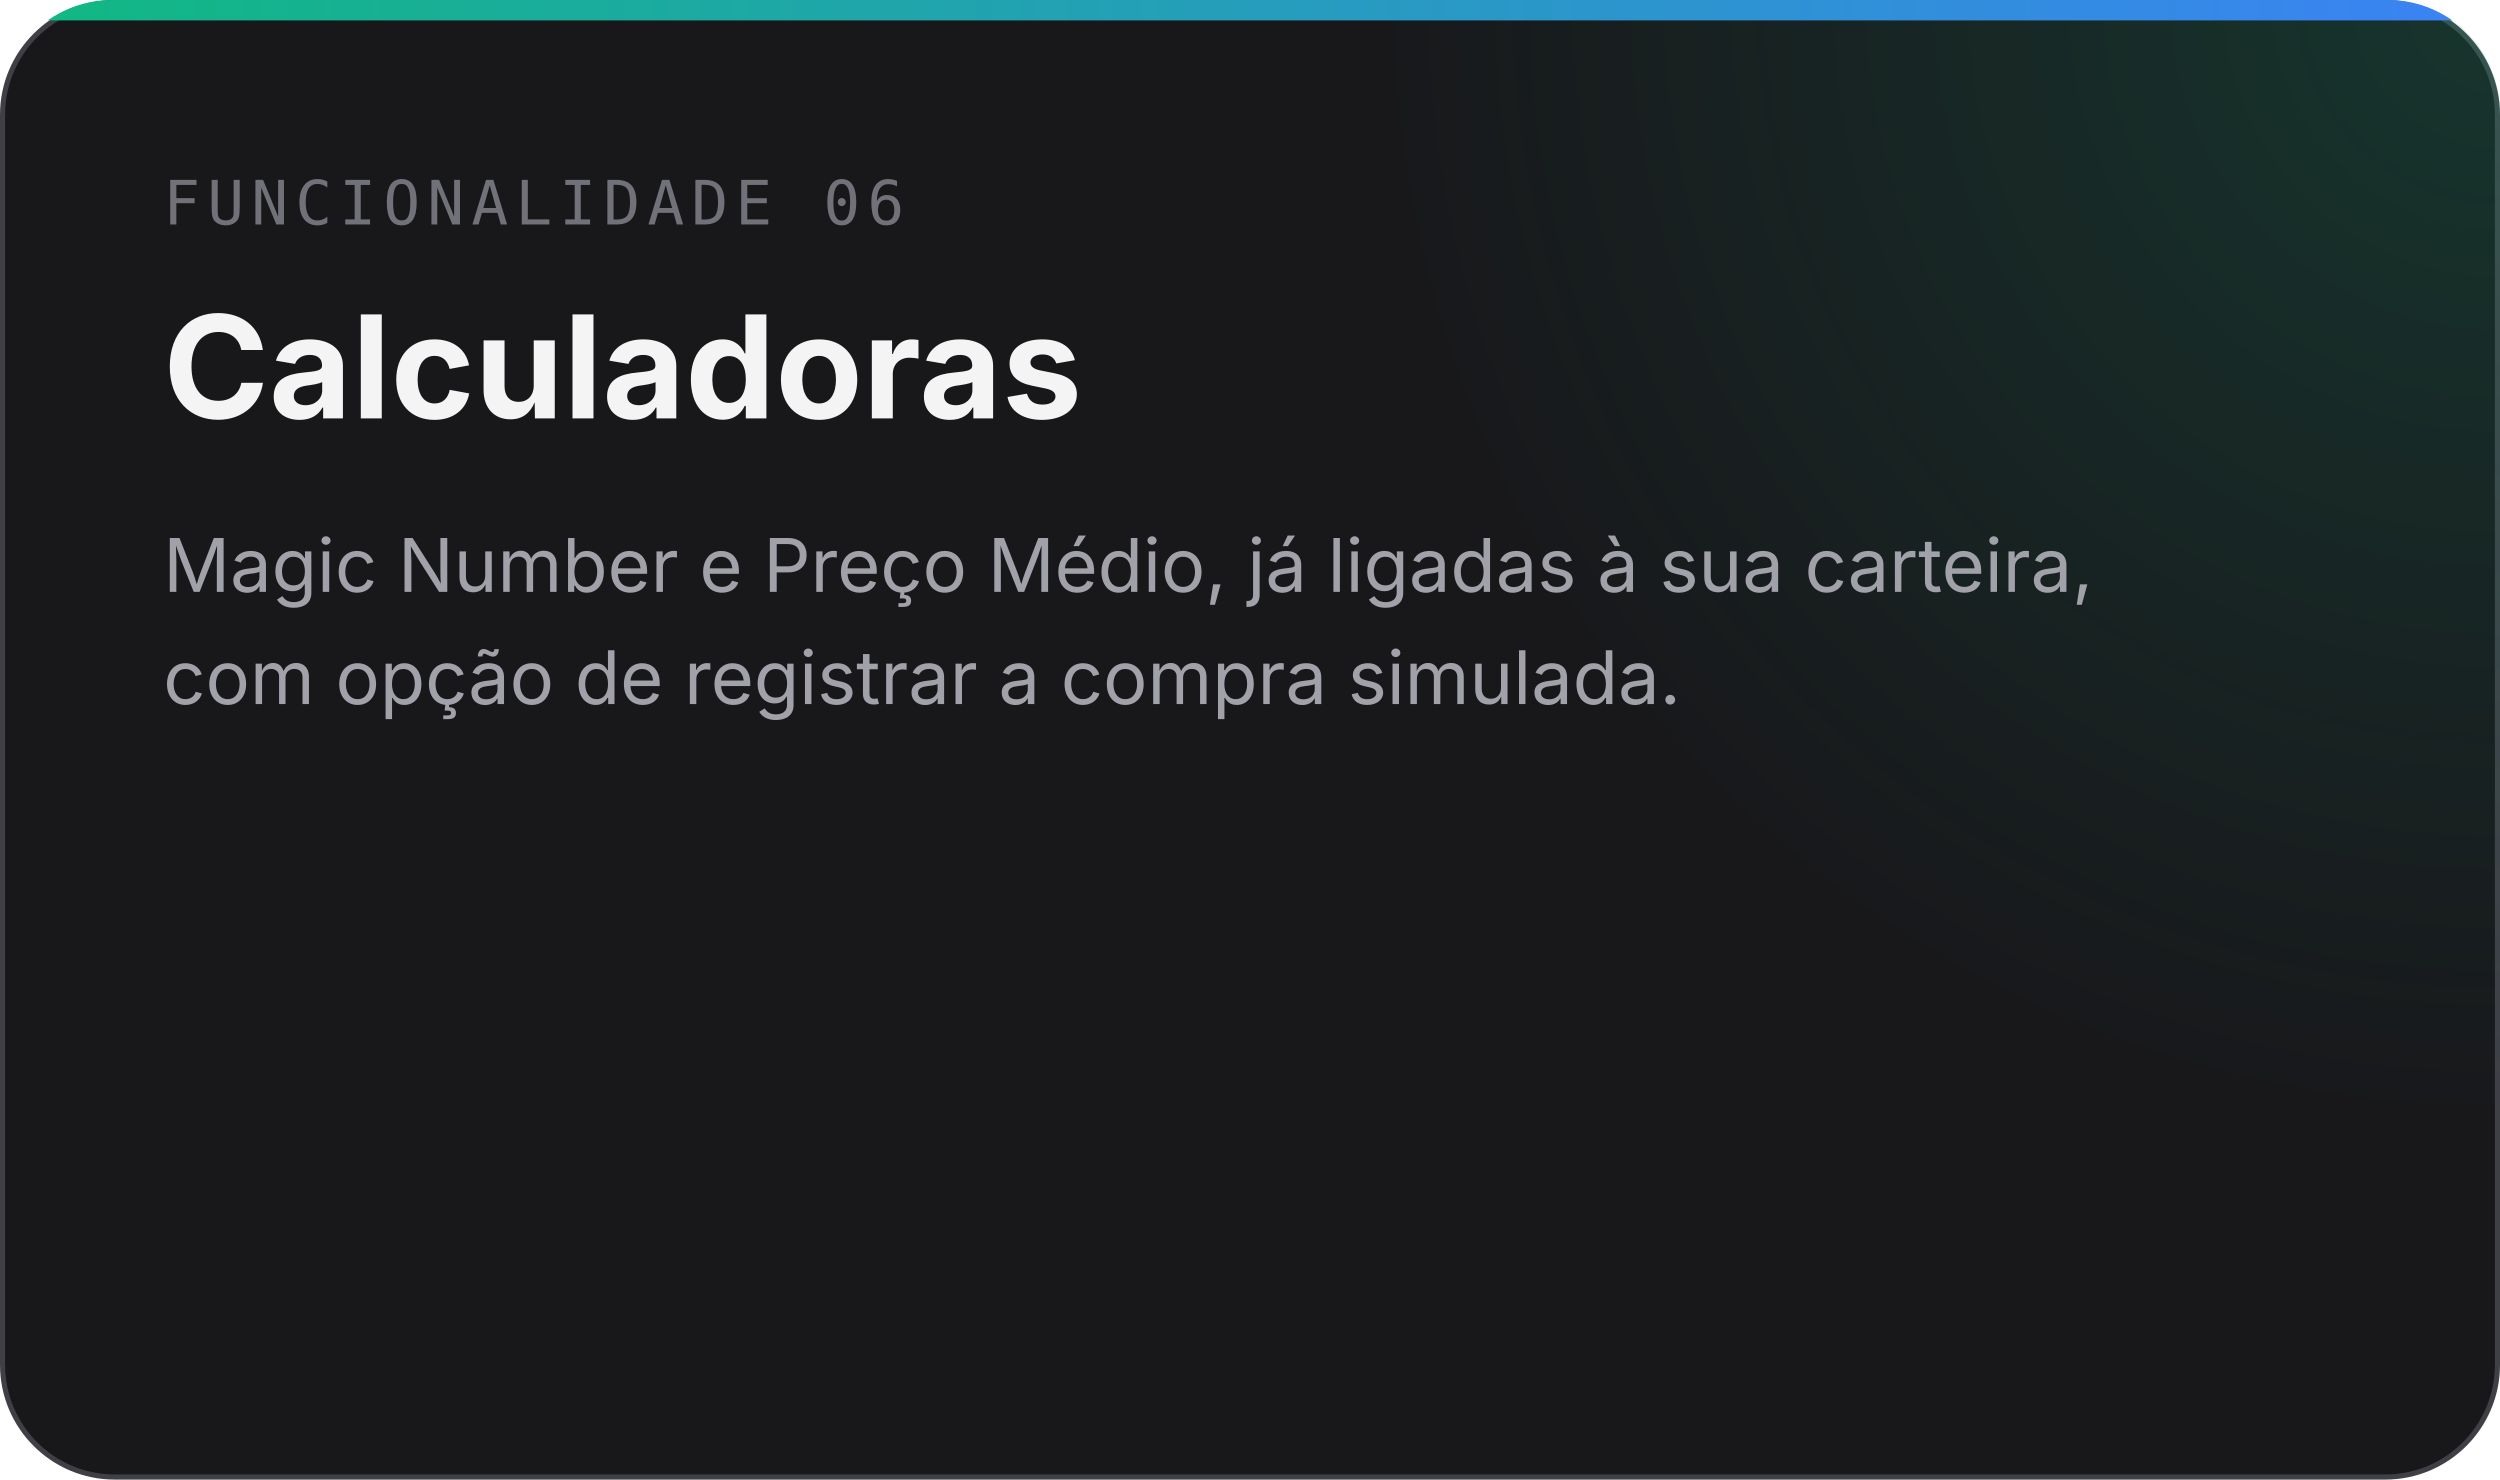
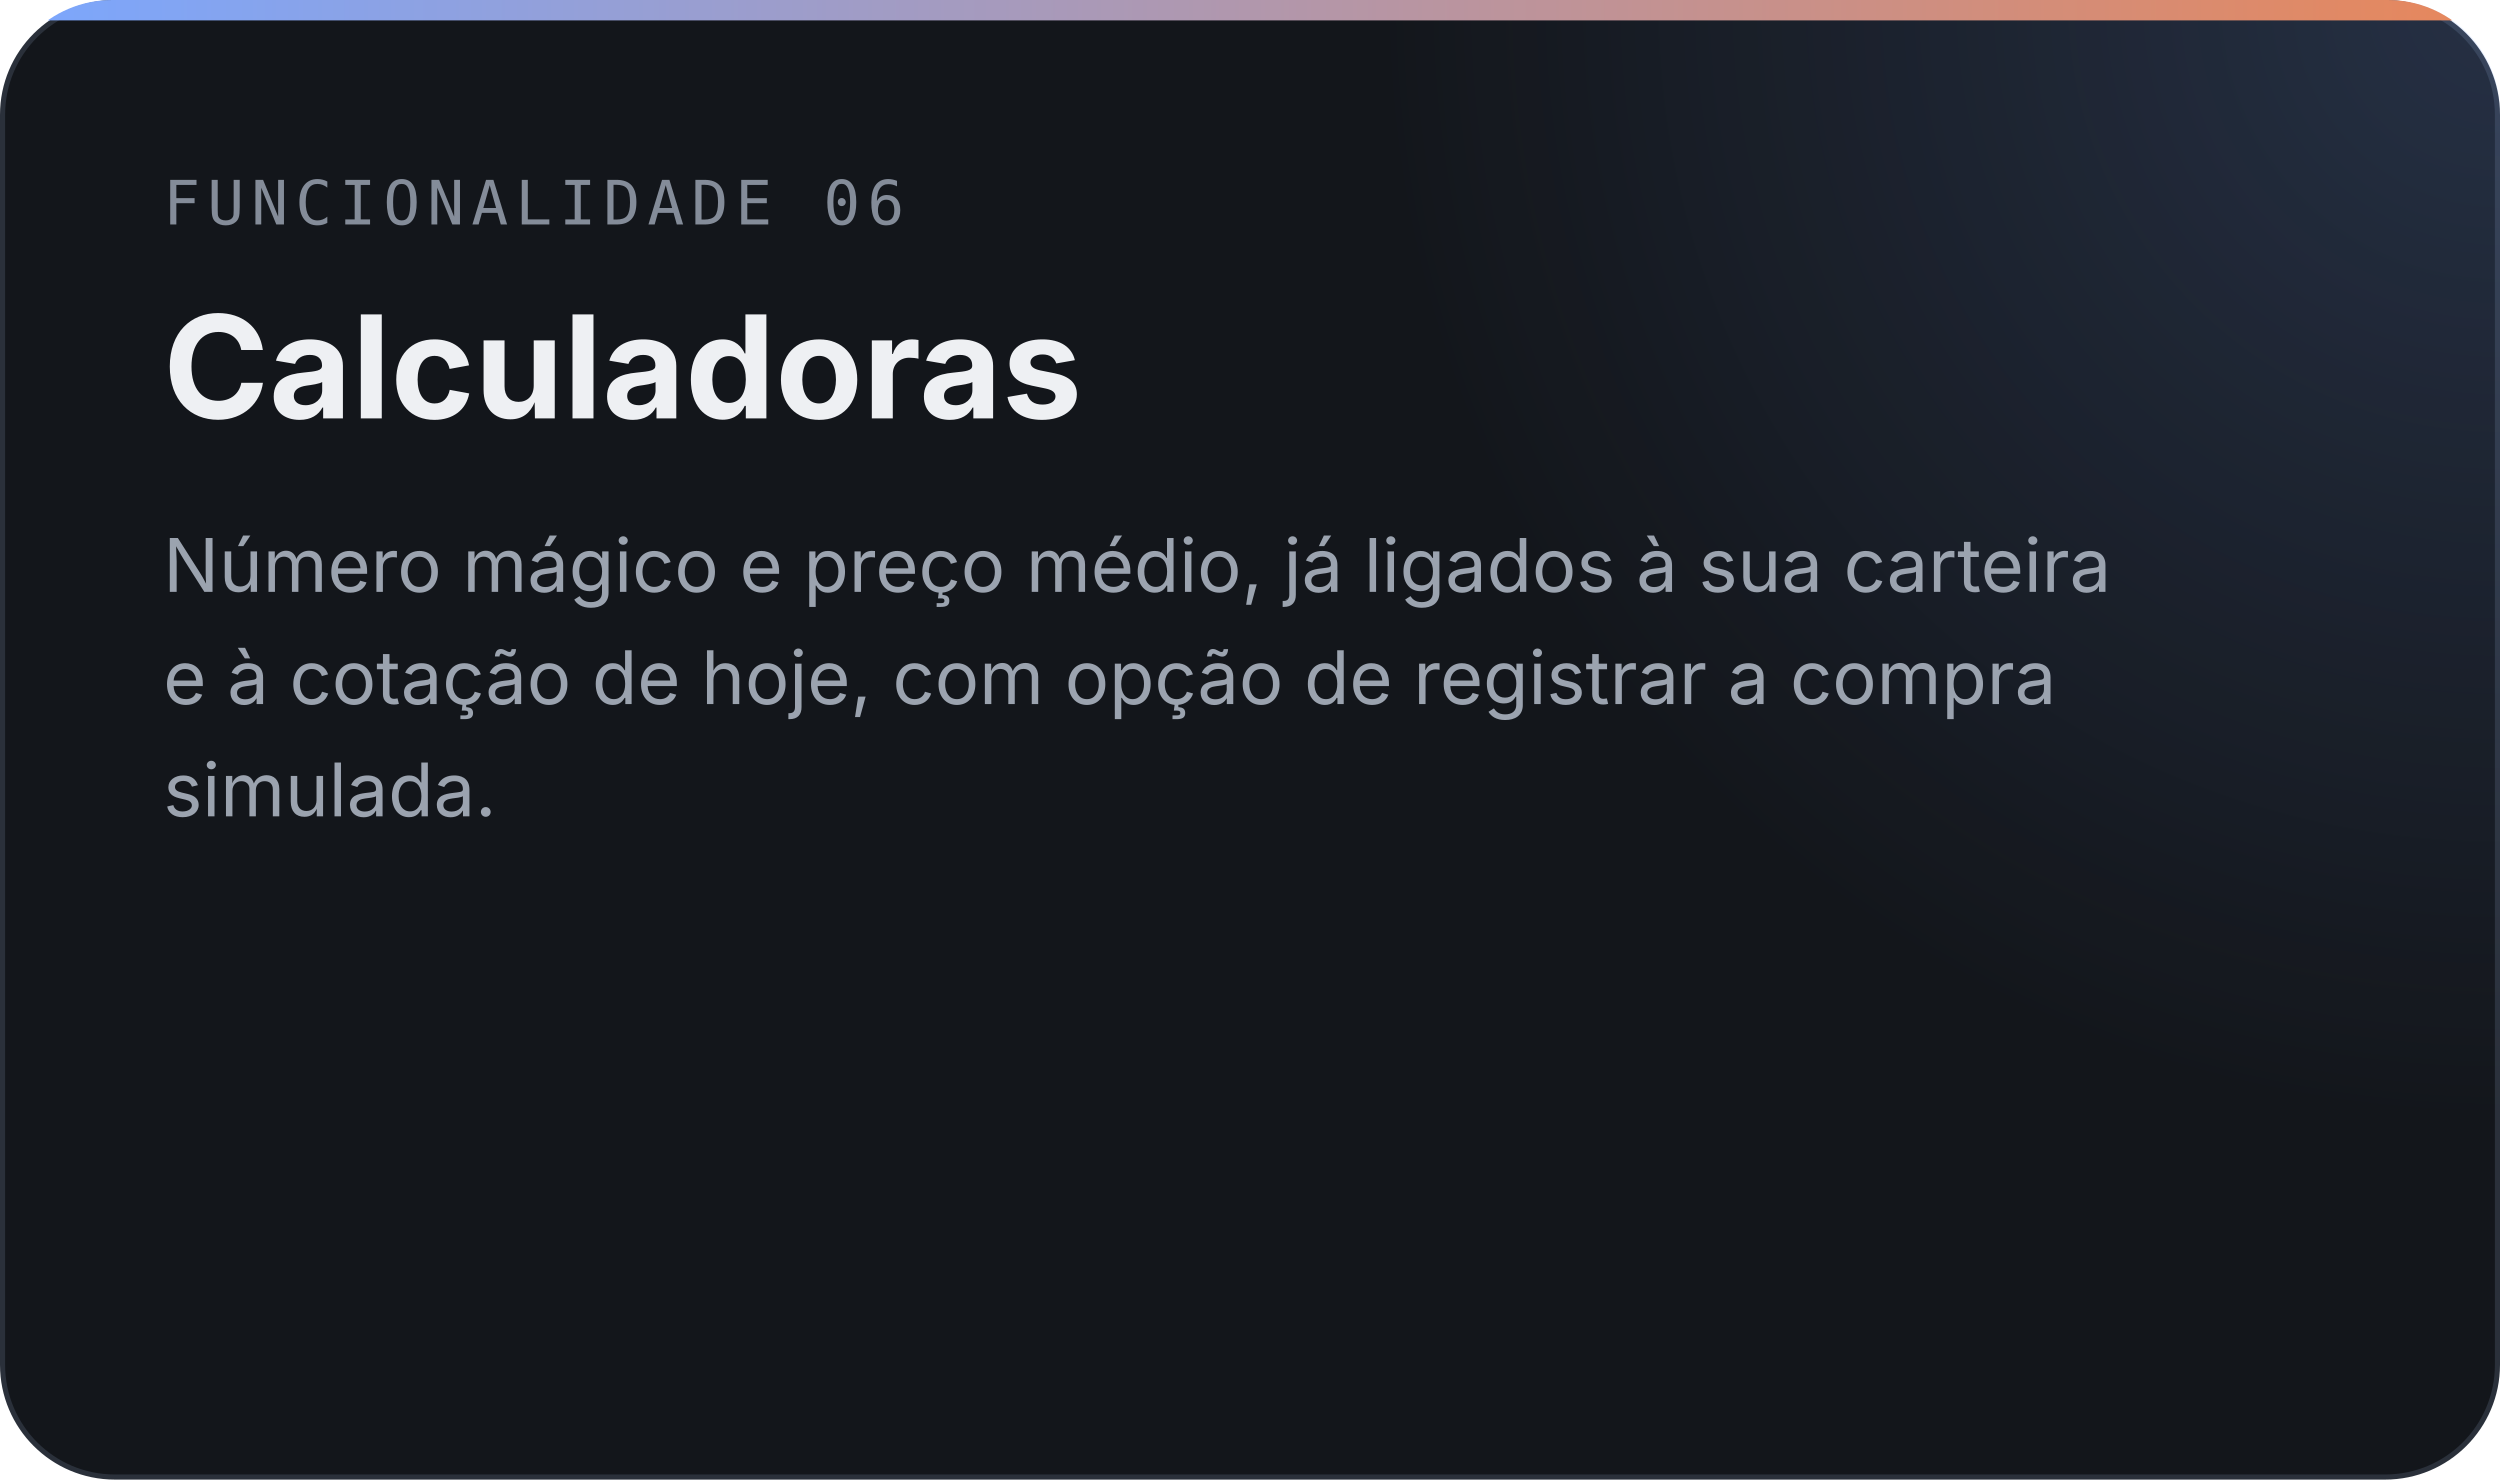
- <svg xmlns="http://www.w3.org/2000/svg" width="490" height="290" viewBox="0 0 490 290" role="img" aria-label="Calculadoras. Magic Number e Preço Médio, já ligadas à sua carteira, com opção de registrar a compra simulada.">
+ <svg xmlns="http://www.w3.org/2000/svg" width="490" height="290" viewBox="0 0 490 290" role="img" aria-label="Calculadoras. Número mágico e preço médio, já ligados à sua carteira e à cotação de hoje, com opção de registrar a compra simulada.">
  <defs>
    <linearGradient id="g" x1="0" y1="0" x2="1" y2="0">
-       <stop offset="0" stop-color="#10b981" />
-       <stop offset="1" stop-color="#3b82f6" />
+       <stop offset="0" stop-color="#7aa7ff" />
+       <stop offset="1" stop-color="#e8875a" />
    </linearGradient>
    <radialGradient id="fc" gradientUnits="userSpaceOnUse" cx="490" cy="0" r="220">
-       <stop offset="0" stop-color="#10b981" stop-opacity="0.18" />
-       <stop offset="1" stop-color="#10b981" stop-opacity="0" />
+       <stop offset="0" stop-color="#7aa7ff" stop-opacity="0.18" />
+       <stop offset="1" stop-color="#7aa7ff" stop-opacity="0" />
    </radialGradient>
    <clipPath id="fk">
      <rect width="490" height="290" rx="22" />
    </clipPath>
  </defs>
-   <rect x="0.5" y="0.5" width="489" height="289" rx="22" fill="#18181b" stroke="#3f3f46" />
+   <rect x="0.5" y="0.5" width="489" height="289" rx="22" fill="#13161b" stroke="#2a303a" />
  <g clip-path="url(#fk)">
    <rect width="490" height="290" fill="url(#fc)" />
    <rect width="490" height="4" fill="url(#g)" />
  </g>
-   <text x="32" y="44" font-family="ui-monospace,'SFMono-Regular',Menlo,Consolas,monospace" font-size="12" letter-spacing="1.4" fill="#71717a">FUNCIONALIDADE 06</text>
-   <text x="32" y="82" font-family="Inter,'Segoe UI',-apple-system,Helvetica,Arial,sans-serif" font-size="28" font-weight="700" fill="#f4f4f5">Calculadoras</text>
-   <text x="32" y="116" font-family="Inter,'Segoe UI',-apple-system,Helvetica,Arial,sans-serif" font-size="14.5" fill="#a1a1aa">Magic Number e Preço Médio, já ligadas à sua carteira,</text>
-   <text x="32" y="138" font-family="Inter,'Segoe UI',-apple-system,Helvetica,Arial,sans-serif" font-size="14.5" fill="#a1a1aa">com opção de registrar a compra simulada.</text>
+   <text x="32" y="44" font-family="'Geist Mono',ui-monospace,'SFMono-Regular',Menlo,Consolas,monospace" font-size="12" letter-spacing="1.4" fill="#848c99">FUNCIONALIDADE 06</text>
+   <text x="32" y="82" font-family="Geist,Inter,'Segoe UI',-apple-system,Helvetica,Arial,sans-serif" font-size="28" font-weight="700" fill="#eef0f3">Calculadoras</text>
+   <text x="32" y="116" font-family="Geist,Inter,'Segoe UI',-apple-system,Helvetica,Arial,sans-serif" font-size="14.5" fill="#9ba3af">Número mágico e preço médio, já ligados à sua carteira</text>
+   <text x="32" y="138" font-family="Geist,Inter,'Segoe UI',-apple-system,Helvetica,Arial,sans-serif" font-size="14.5" fill="#9ba3af">e à cotação de hoje, com opção de registrar a compra</text>
+   <text x="32" y="160" font-family="Geist,Inter,'Segoe UI',-apple-system,Helvetica,Arial,sans-serif" font-size="14.5" fill="#9ba3af">simulada.</text>
</svg>
